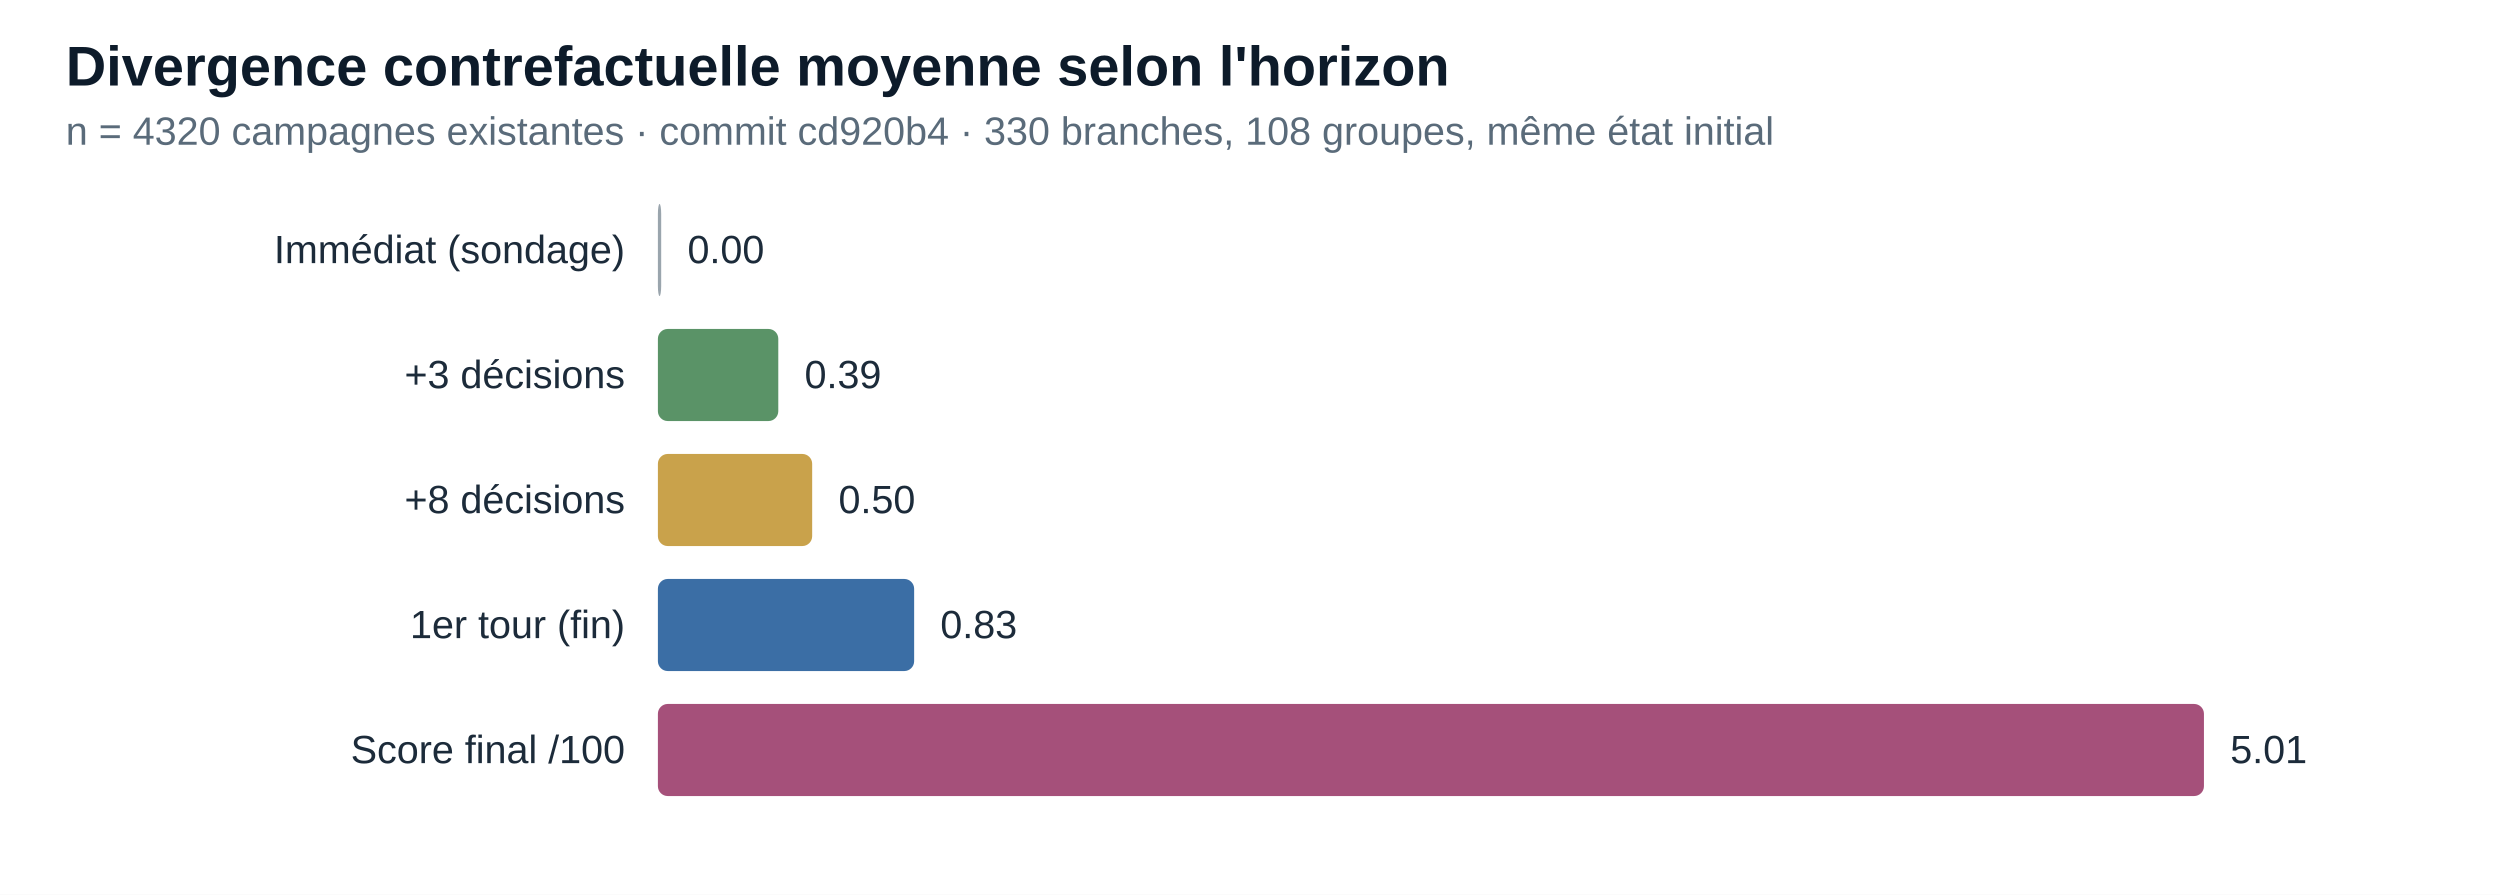
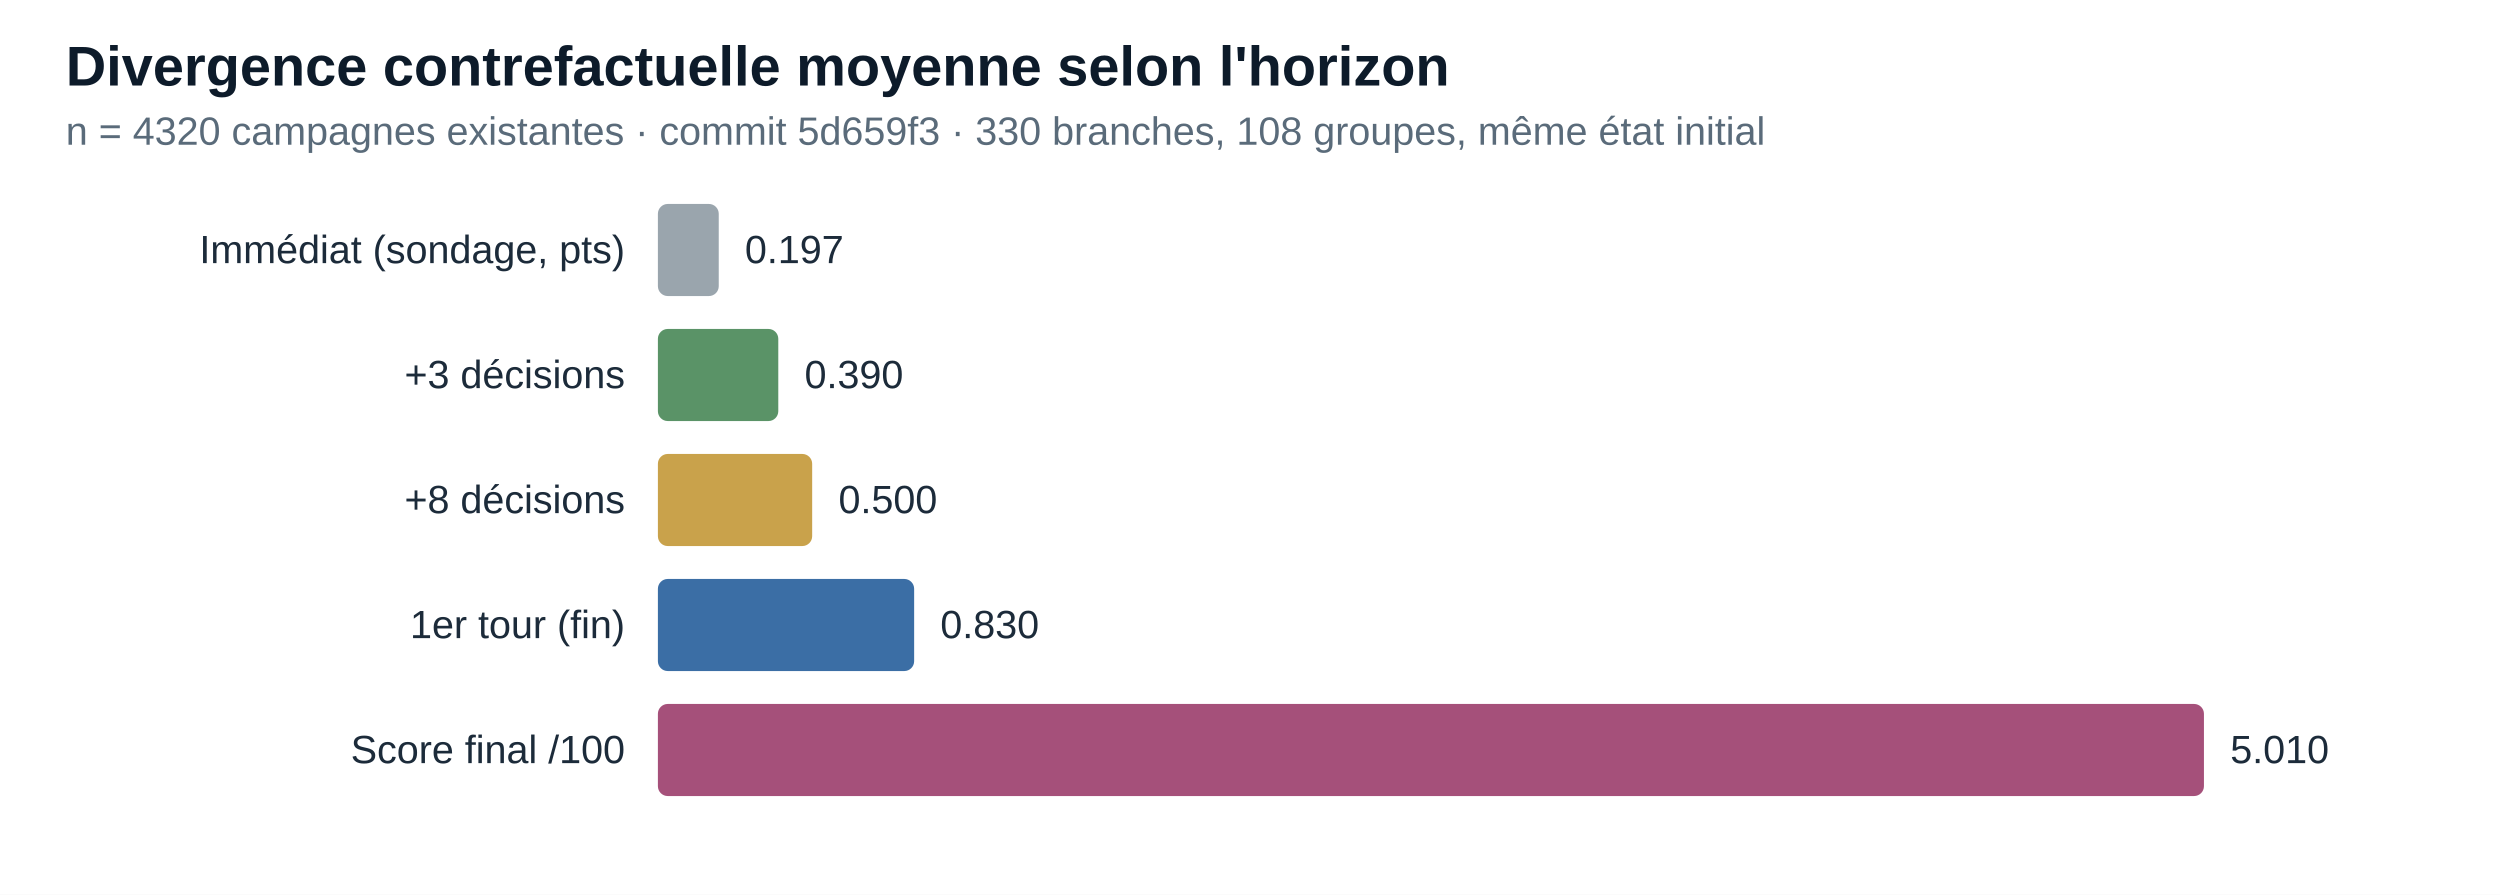
<svg xmlns="http://www.w3.org/2000/svg" width="760" height="272" viewBox="0 0 760 272">
  <rect width="760" height="272" fill="#ffffff" />
  <text x="20" y="26" font-size="17" font-weight="700" fill="#0d1b2a" style="font-family:Arial,Helvetica,sans-serif">Divergence contrefactuelle moyenne selon l'horizon</text>
-   <text x="20" y="44" font-size="12" fill="#5a6b7a" style="font-family:Arial,Helvetica,sans-serif">n = 4320 campagnes existantes · commit cd920b4 · 330 branches, 108 groupes, même état initial</text>
-   <text x="190" y="80" text-anchor="end" font-size="12" fill="#1c2b3a" style="font-family:Arial,Helvetica,sans-serif">Immédiat (sondage)</text>
-   <rect x="200" y="62" width="1.0" height="28" fill="#9aa5ad" rx="3" />
-   <text x="209" y="80" font-size="12" fill="#1c2b3a" style="font-family:Arial,Helvetica,sans-serif">0.00</text>
+   <text x="20" y="44" font-size="12" fill="#5a6b7a" style="font-family:Arial,Helvetica,sans-serif">n = 4320 campagnes existantes · commit 5d659f3 · 330 branches, 108 groupes, même état initial</text>
+   <text x="190" y="80" text-anchor="end" font-size="12" fill="#1c2b3a" style="font-family:Arial,Helvetica,sans-serif">Immédiat (sondage, pts)</text>
+   <rect x="200" y="62" width="18.5" height="28" fill="#9aa5ad" rx="3" />
+   <text x="226.453" y="80" font-size="12" fill="#1c2b3a" style="font-family:Arial,Helvetica,sans-serif">0.197</text>
  <text x="190" y="118" text-anchor="end" font-size="12" fill="#1c2b3a" style="font-family:Arial,Helvetica,sans-serif">+3 décisions</text>
  <rect x="200" y="100" width="36.6" height="28" fill="#5a9367" rx="3" />
-   <text x="244.587" y="118" font-size="12" fill="#1c2b3a" style="font-family:Arial,Helvetica,sans-serif">0.39</text>
+   <text x="244.587" y="118" font-size="12" fill="#1c2b3a" style="font-family:Arial,Helvetica,sans-serif">0.390</text>
  <text x="190" y="156" text-anchor="end" font-size="12" fill="#1c2b3a" style="font-family:Arial,Helvetica,sans-serif">+8 décisions</text>
  <rect x="200" y="138" width="46.9" height="28" fill="#c9a24b" rx="3" />
-   <text x="254.906" y="156" font-size="12" fill="#1c2b3a" style="font-family:Arial,Helvetica,sans-serif">0.50</text>
+   <text x="254.906" y="156" font-size="12" fill="#1c2b3a" style="font-family:Arial,Helvetica,sans-serif">0.500</text>
  <text x="190" y="194" text-anchor="end" font-size="12" fill="#1c2b3a" style="font-family:Arial,Helvetica,sans-serif">1er tour (fin)</text>
  <rect x="200" y="176" width="77.9" height="28" fill="#3b6ea5" rx="3" />
-   <text x="285.864" y="194" font-size="12" fill="#1c2b3a" style="font-family:Arial,Helvetica,sans-serif">0.83</text>
+   <text x="285.864" y="194" font-size="12" fill="#1c2b3a" style="font-family:Arial,Helvetica,sans-serif">0.830</text>
  <text x="190" y="232" text-anchor="end" font-size="12" fill="#1c2b3a" style="font-family:Arial,Helvetica,sans-serif">Score final /100</text>
  <rect x="200" y="214" width="470.0" height="28" fill="#a5507a" rx="3" />
-   <text x="678" y="232" font-size="12" fill="#1c2b3a" style="font-family:Arial,Helvetica,sans-serif">5.01</text>
+   <text x="678" y="232" font-size="12" fill="#1c2b3a" style="font-family:Arial,Helvetica,sans-serif">5.010</text>
</svg>
